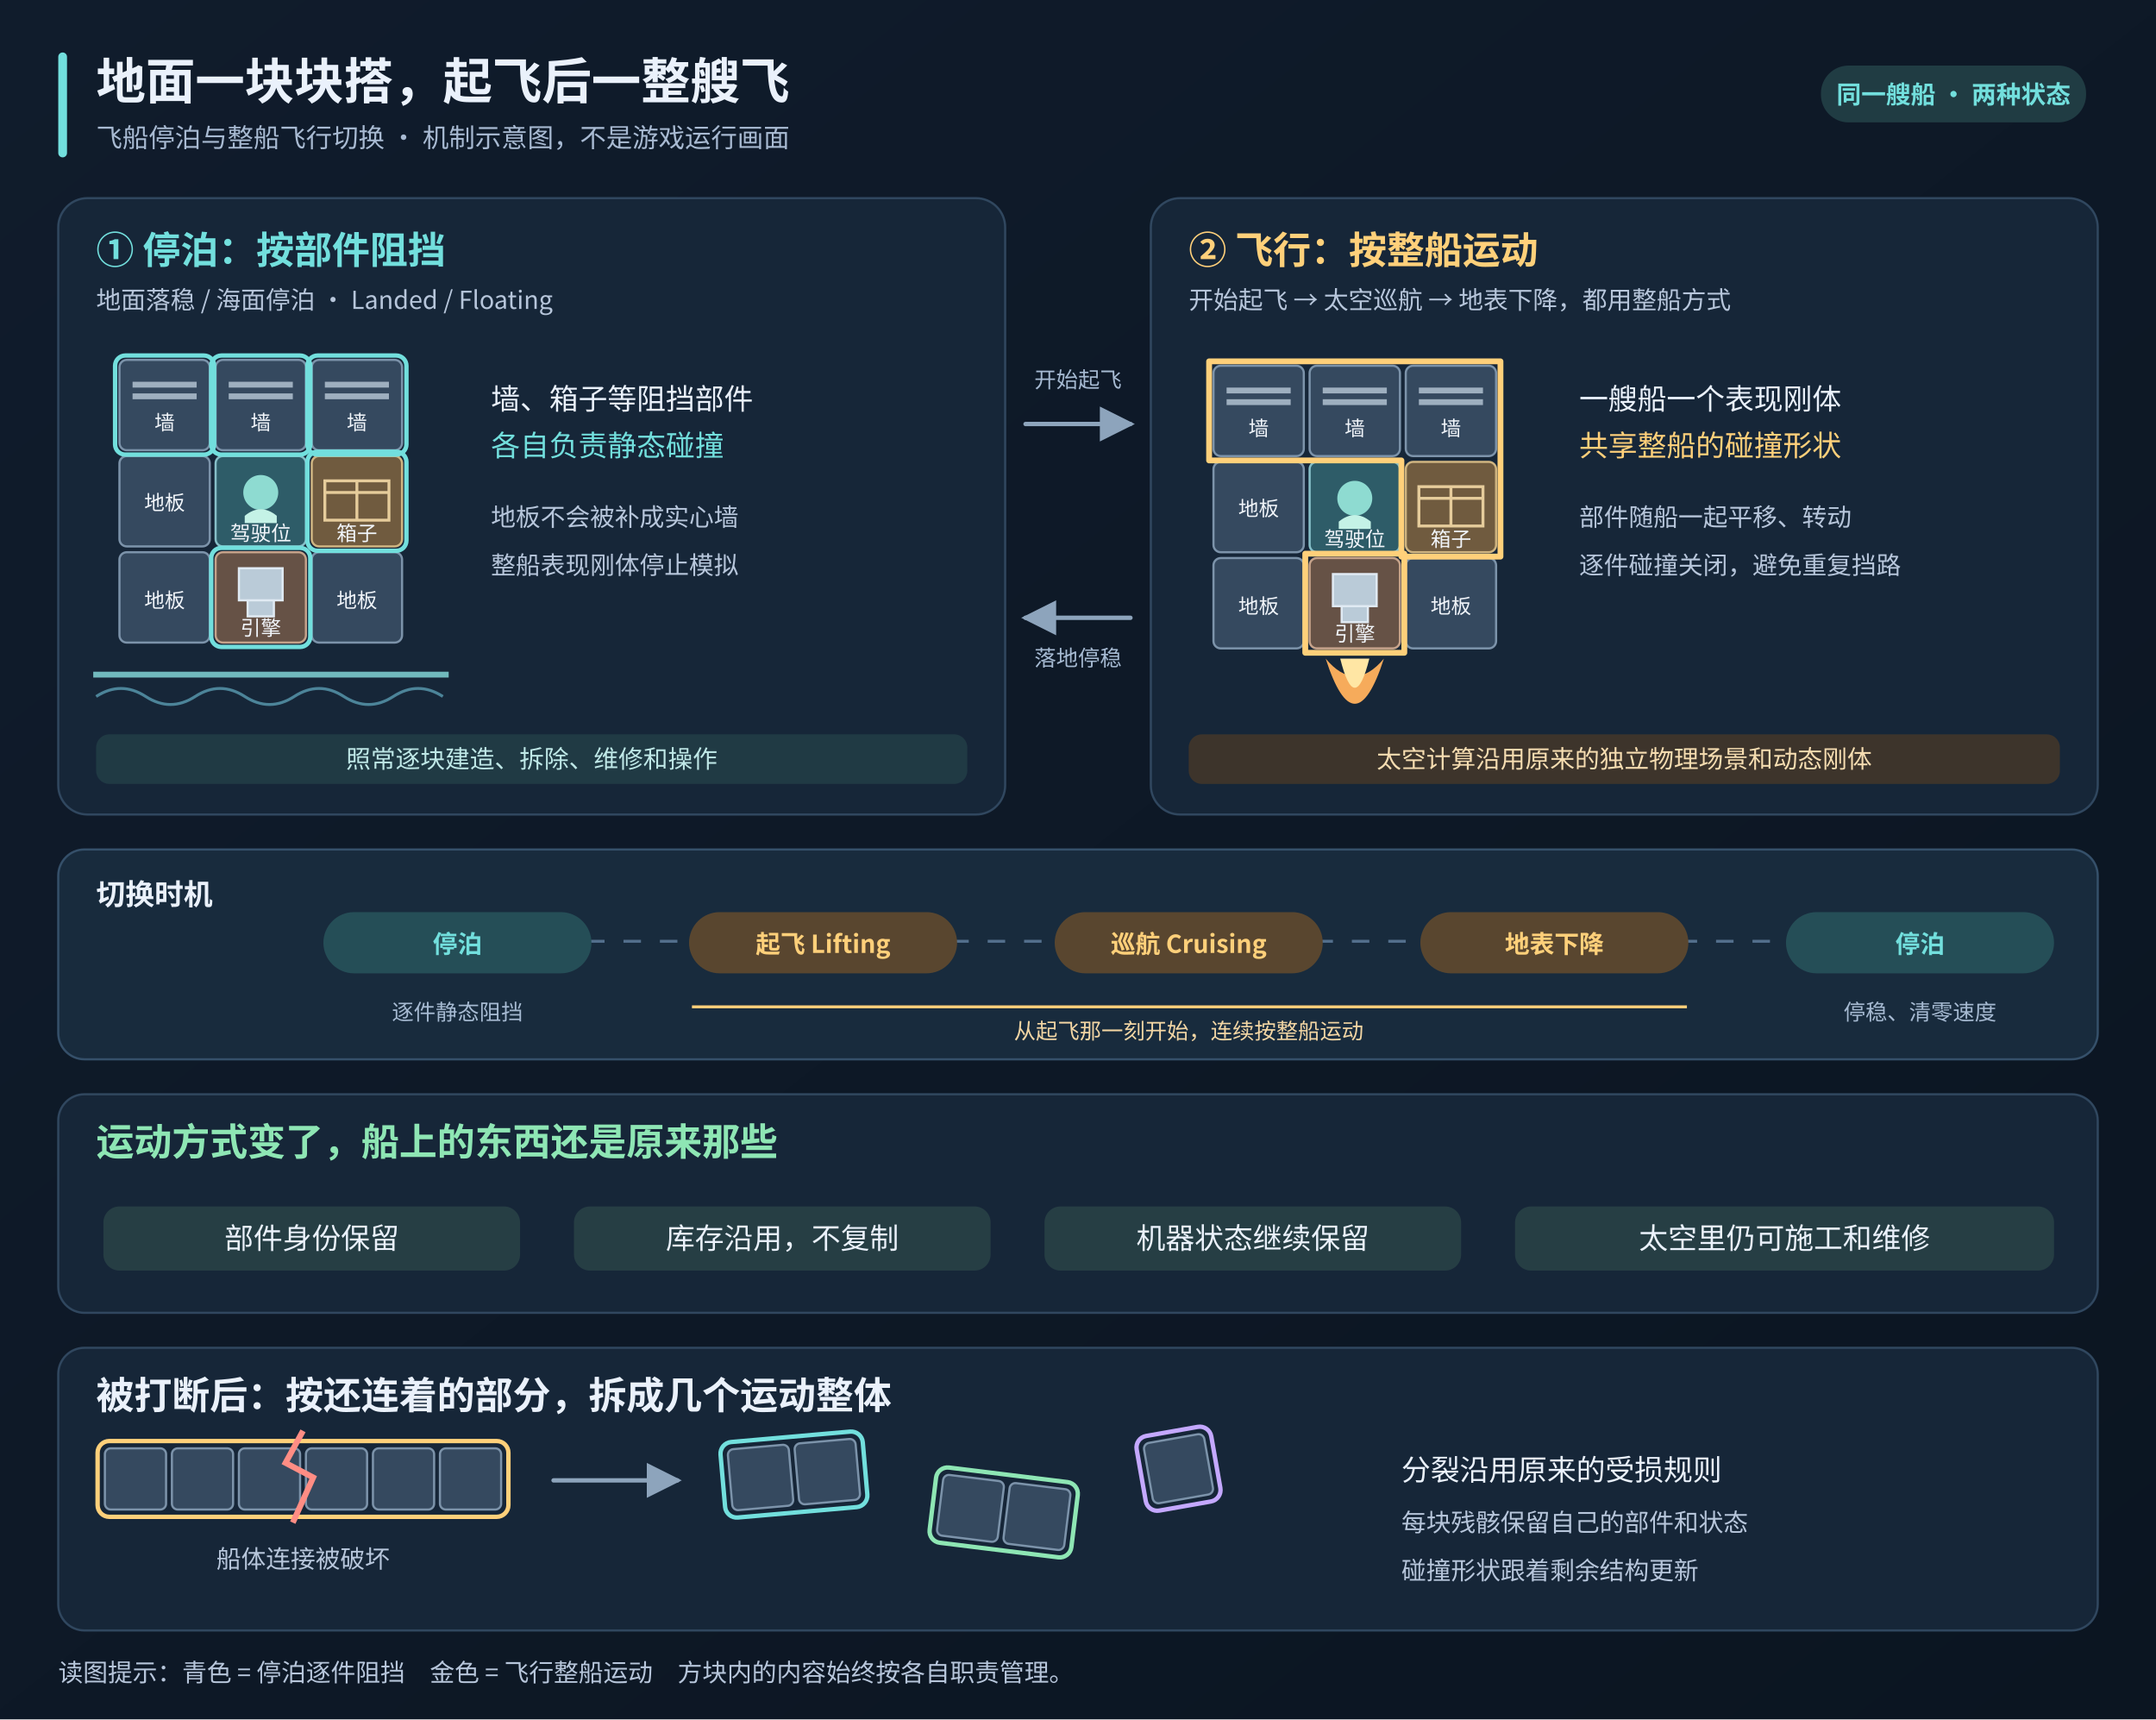
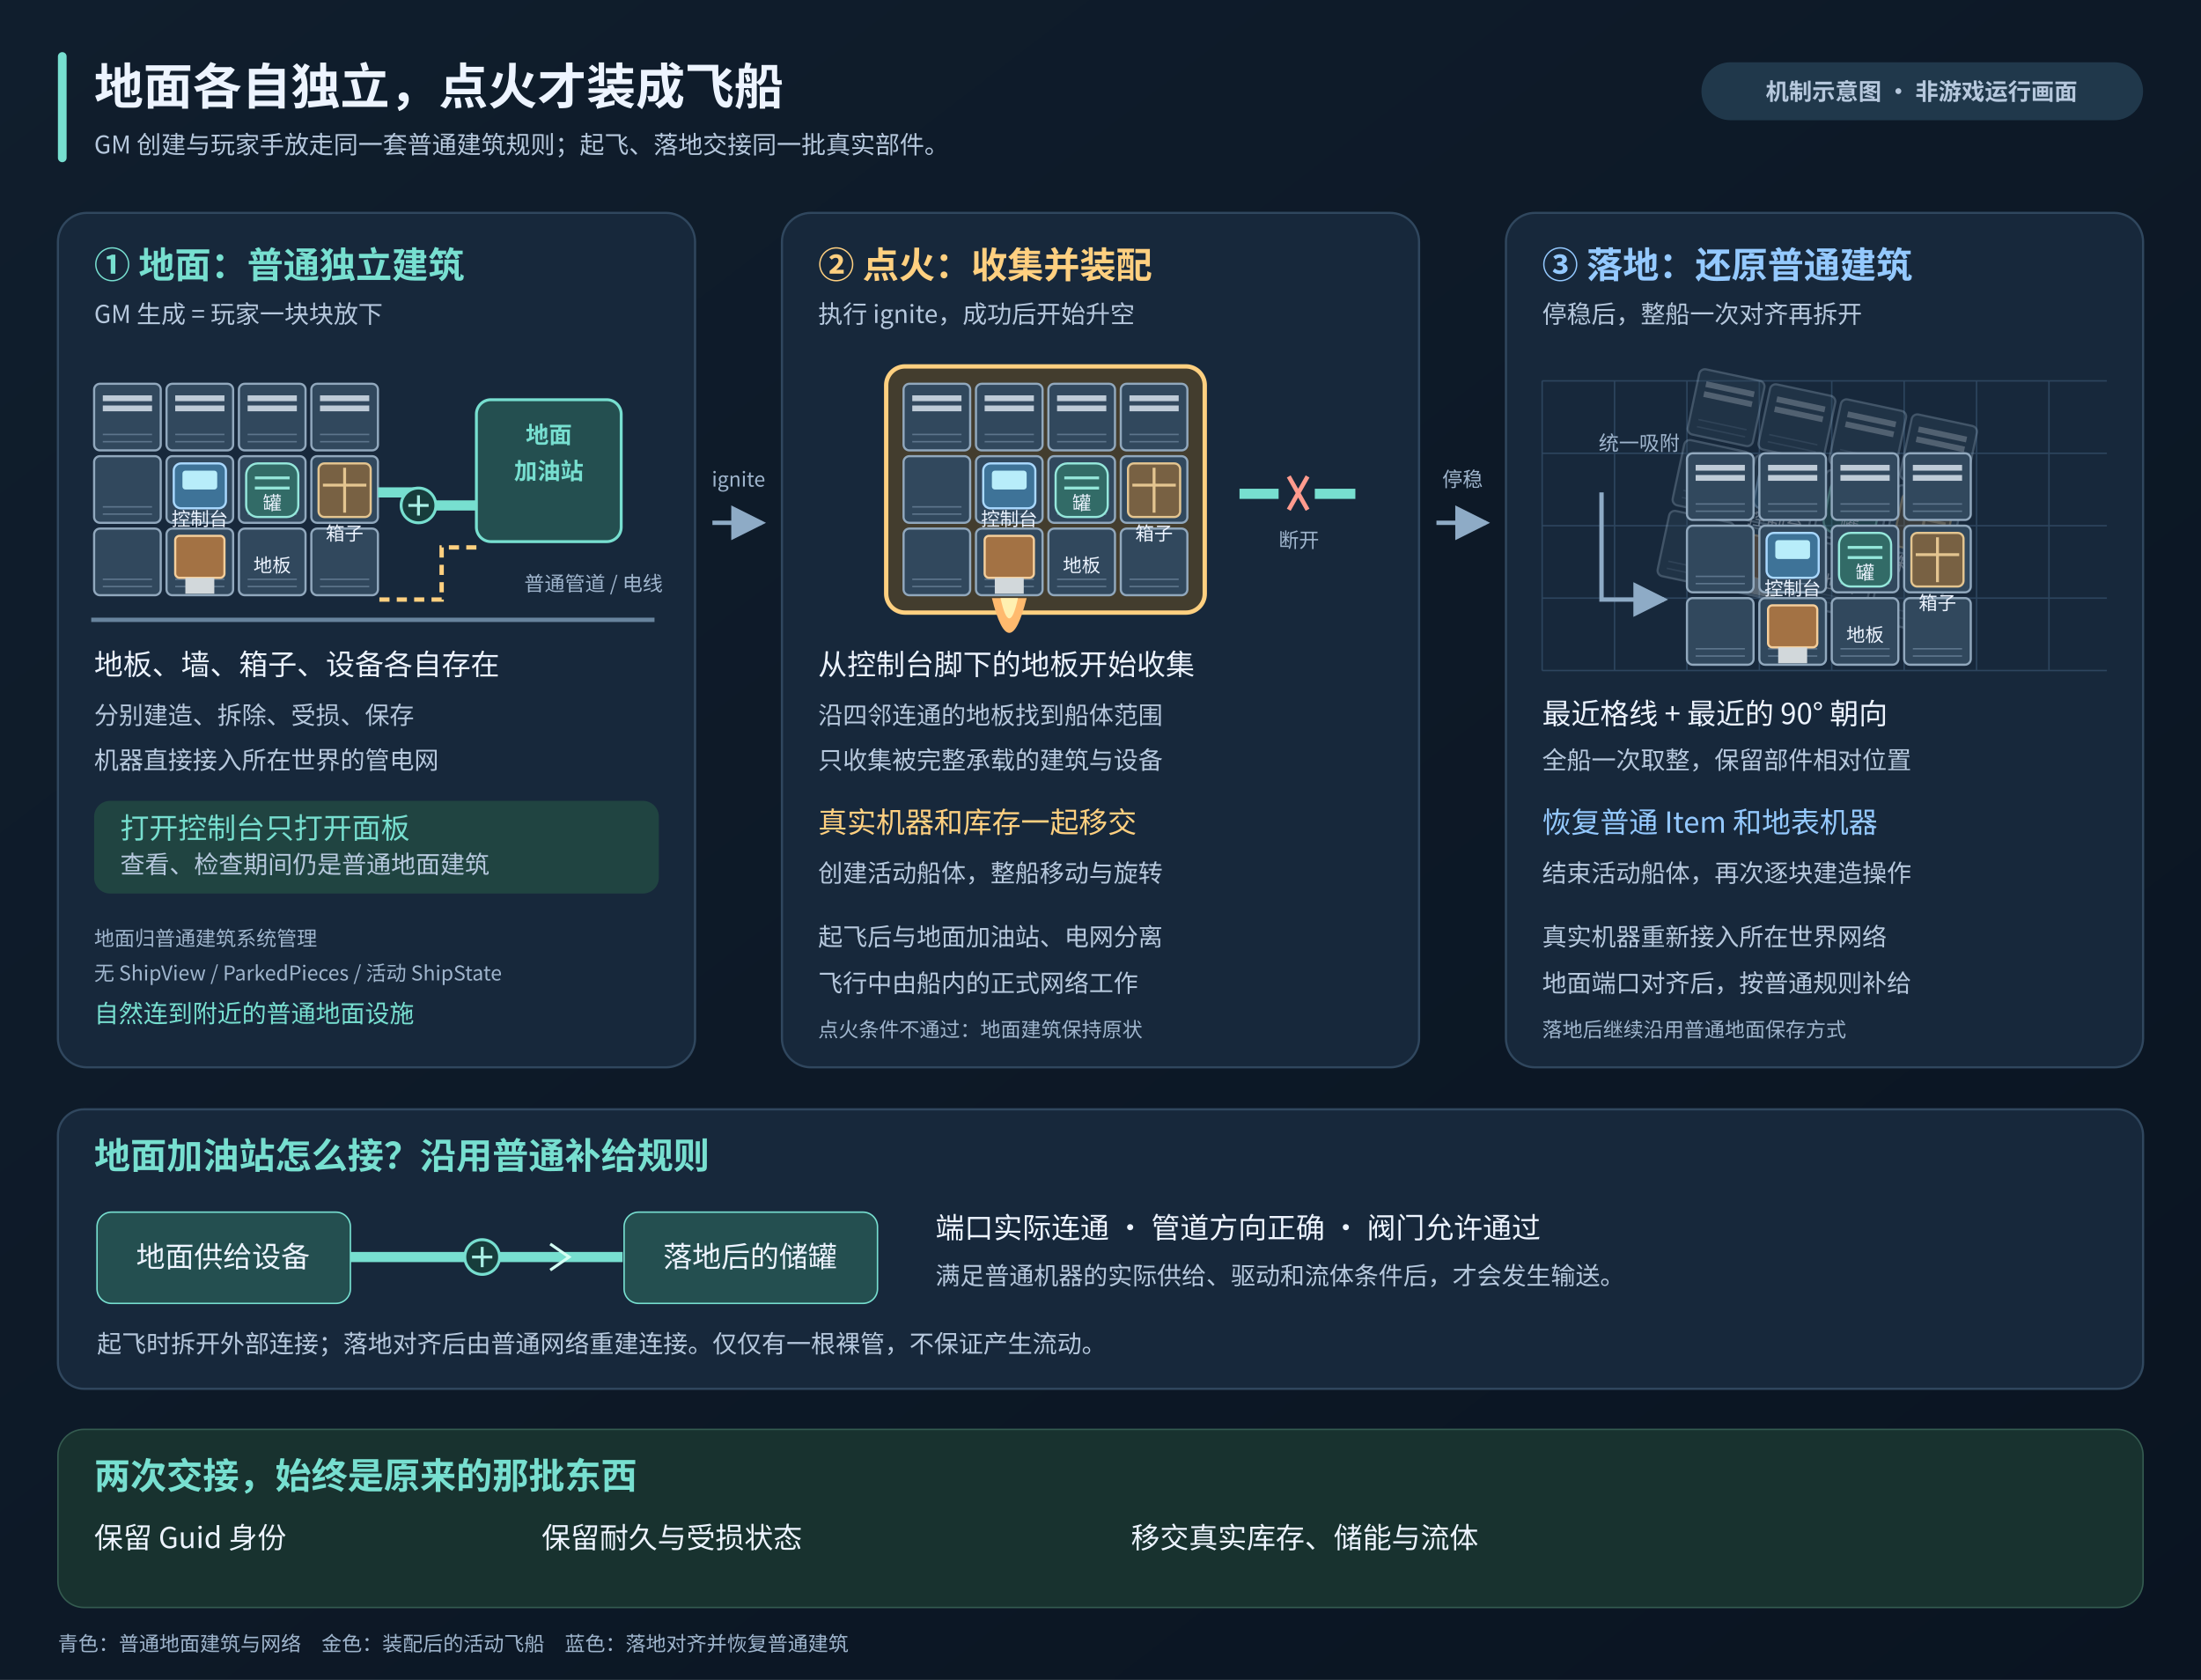
- <svg xmlns="http://www.w3.org/2000/svg" width="1480" height="1180" viewBox="0 0 1480 1180" role="img" aria-labelledby="title desc">
+ <svg xmlns="http://www.w3.org/2000/svg" width="1520" height="1160" viewBox="0 0 1520 1160" role="img" aria-labelledby="title desc">
  <defs>
    <style>
-       text{font-family:'Microsoft YaHei','Noto Sans CJK SC',sans-serif;fill:#eaf1fb}
-       .title{font-size:34px;font-weight:700}.subtitle{font-size:18px;fill:#a8bad2}
-       .heading{font-size:26px;font-weight:700}.body{font-size:20px}.small{font-size:17px;fill:#b7c6db}
-       .tiny{font-size:15px;fill:#a6bad2}.chip{font-size:17px;font-weight:700}.part{font-size:14px;fill:#f1f5fa;text-anchor:middle}
-       .panel{fill:#162638;stroke:#30475f;stroke-width:1.5}.slot{fill:#35495f;stroke:#7c93aa;stroke-width:1.5}
-       .cyan{fill:#72dfdd}.gold{fill:#ffd07a}.green{fill:#8ee6b4}
-       .arrow{fill:none;stroke:#8da4bc;stroke-width:3;stroke-linecap:round;stroke-linejoin:round;marker-end:url(#arrow)}
-       .route{fill:none;stroke:#54708d;stroke-width:2;stroke-dasharray:8 10}
-       .pulse{animation:pulse 2.6s ease-in-out infinite}.flame{animation:flame .7s ease-in-out infinite alternate;transform-box:fill-box;transform-origin:center top}
-       .drift{animation:drift 3.2s ease-in-out infinite;transform-box:fill-box;transform-origin:center}
-       .travel{stroke-dasharray:12 13;animation:travel 1.8s linear infinite}
-       @keyframes pulse{0%,100%{opacity:.55}50%{opacity:1}}
-       @keyframes flame{from{transform:scaleY(.7);opacity:.6}to{transform:scaleY(1);opacity:1}}
-       @keyframes drift{0%,100%{transform:translateY(3px)}50%{transform:translateY(-5px)}}
-       @keyframes travel{to{stroke-dashoffset:-50}}
-       @media(prefers-reduced-motion:reduce){.pulse,.flame,.drift,.travel{animation:none}}
+       text{font-family:'Microsoft YaHei','Noto Sans CJK SC',sans-serif;fill:#edf4ff}
+       .title{font-size:34px;font-weight:700}.heading{font-size:25px;font-weight:700}
+       .body{font-size:20px}.small{font-size:17px;fill:#b6c8dd}.tiny{font-size:14px;fill:#9fb5cd}
+       .tag{font-size:16px;font-weight:700;text-anchor:middle}.part{font-size:13px;text-anchor:middle;fill:#edf4ff}
+       .panel{fill:#17283b;stroke:#30475e;stroke-width:1.5}.box{fill:#243c50;stroke:#88a4bd;stroke-width:1.5}
+       .teal{fill:#77dfd0}.gold{fill:#ffd080}.blue{fill:#94c9ff}.muted{fill:#b6c8dd}
+       .arrow{fill:none;stroke:#8eabc6;stroke-width:3;marker-end:url(#arrow)}
+       .pipe{fill:none;stroke:#77dfd0;stroke-width:7;stroke-linejoin:round}
+       .power{fill:none;stroke:#ffd080;stroke-width:3;stroke-dasharray:7 5}
+       .grid{fill:none;stroke:#2d455e;stroke-width:1}
    </style>
-     <linearGradient id="bg" x1="0" y1="0" x2="1" y2="1">
-       <stop stop-color="#101c2c" />
-       <stop offset="1" stop-color="#0b1521" />
+     <linearGradient id="background" x2="1" y2="1">
+       <stop stop-color="#101e2d" />
+       <stop offset="1" stop-color="#0a1421" />
    </linearGradient>
    <marker id="arrow" markerWidth="8" markerHeight="8" refX="7" refY="4" orient="auto">
-       <path d="M0 0 8 4 0 8" fill="#8da4bc" />
+       <path d="M0 0 8 4 0 8Z" fill="#8eabc6" />
    </marker>
-     <g id="ship">
-       <rect x="0" y="0" width="62" height="62" rx="5" class="slot" />
-       <rect x="66" y="0" width="62" height="62" rx="5" class="slot" />
-       <rect x="132" y="0" width="62" height="62" rx="5" class="slot" />
-       <rect x="0" y="66" width="62" height="62" rx="5" class="slot" />
-       <rect x="66" y="66" width="62" height="62" rx="5" fill="#2e5c68" stroke="#86bfc8" stroke-width="1.5" />
-       <rect x="132" y="66" width="62" height="62" rx="5" fill="#705b3f" stroke="#cfb480" stroke-width="1.5" />
-       <rect x="0" y="132" width="62" height="62" rx="5" class="slot" />
-       <rect x="66" y="132" width="62" height="62" rx="5" fill="#665246" stroke="#c5a28a" stroke-width="1.5" />
-       <rect x="132" y="132" width="62" height="62" rx="5" class="slot" />
-       <path d="M9 17H53M9 25H53M75 17H119M75 25H119M141 17H185M141 25H185" stroke="#9eafbf" stroke-width="4" />
-       <circle cx="97" cy="91" r="12" fill="#8edbd1" />
-       <path d="M86 112V107Q97 98 108 107V112" fill="#c4f2e6" />
-       <path d="M141 83H185V110H141Z M141 91H185M163 83V110" fill="none" stroke="#e6cc9b" stroke-width="2" />
-       <path d="M82 143H112V165H82ZM88 165V176H106V165" fill="#bacbd8" stroke="#e0eaf3" stroke-width="1.5" />
-       <text x="31" y="48" class="part">墙</text>
-       <text x="97" y="48" class="part">墙</text>
-       <text x="163" y="48" class="part">墙</text>
-       <text x="31" y="103" class="part">地板</text>
-       <text x="97" y="124" class="part">驾驶位</text>
-       <text x="163" y="124" class="part">箱子</text>
-       <text x="31" y="170" class="part">地板</text>
-       <text x="97" y="189" class="part">引擎</text>
-       <text x="163" y="170" class="part">地板</text>
+     <g id="floor">
+       <rect width="46" height="46" rx="4" fill="#31485d" stroke="#91a8bd" stroke-width="1.5" />
+       <path d="M6 35H40M6 40H40" stroke="#5d758c" stroke-width="1" />
    </g>
-     <g id="pieceOutlines" fill="none" stroke="#72dfdd" stroke-width="3">
-       <rect x="-3" y="-3" width="68" height="68" rx="7" />
-       <rect x="63" y="-3" width="68" height="68" rx="7" />
-       <rect x="129" y="-3" width="68" height="68" rx="7" />
-       <rect x="129" y="63" width="68" height="68" rx="7" />
-       <rect x="63" y="129" width="68" height="68" rx="7" />
+     <g id="parts">
+       <use href="#floor" />
+       <use href="#floor" x="50" />
+       <use href="#floor" x="100" />
+       <use href="#floor" x="150" />
+       <use href="#floor" y="50" />
+       <use href="#floor" x="50" y="50" />
+       <use href="#floor" x="100" y="50" />
+       <use href="#floor" x="150" y="50" />
+       <use href="#floor" y="100" />
+       <use href="#floor" x="50" y="100" />
+       <use href="#floor" x="100" y="100" />
+       <use href="#floor" x="150" y="100" />
+       <rect x="55" y="55" width="36" height="31" rx="5" fill="#3e7398" stroke="#a9d8ff" stroke-width="1.5" />
+       <rect x="61" y="60" width="24" height="13" rx="2" fill="#b8edfa" />
+       <text x="73" y="98" class="part">控制台</text>
+       <rect x="105" y="55" width="36" height="37" rx="8" fill="#326b67" stroke="#95e7db" stroke-width="1.5" />
+       <path d="M111 65H135M111 72H135" stroke="#95e7db" stroke-width="2" />
+       <text x="123" y="87" class="part">罐</text>
+       <rect x="155" y="55" width="36" height="37" rx="4" fill="#786143" stroke="#e4c590" stroke-width="1.5" />
+       <path d="M158 70H188M173 58V89" stroke="#e4c590" stroke-width="2" />
+       <text x="173" y="108" class="part">箱子</text>
+       <rect x="56" y="105" width="34" height="29" rx="3" fill="#a37244" stroke="#f5ce9a" stroke-width="1.5" />
+       <path d="M63 134V145H83V134" fill="#d2d8db" />
+       <text x="123" y="130" class="part">地板</text>
+       <path d="M6 10H40M6 17H40M56 10H90M56 17H90M106 10H140M106 17H140M156 10H190M156 17H190" stroke="#becbd7" stroke-width="4" />
+     </g>
+     <g id="valve">
+       <circle r="12" fill="#173d3c" stroke="#77dfd0" stroke-width="2" />
+       <path d="M-7 0H7M0-7V7" stroke="#a9efe5" stroke-width="2" />
    </g>
  </defs>
-   <rect width="1480" height="1180" fill="url(#bg)" />
-   <rect x="40" y="36" width="6" height="72" rx="3" fill="#72dfdd" />
-   <text x="66" y="68" class="title">地面一块块搭，起飞后一整艘飞</text>
-   <text x="66" y="101" class="subtitle">飞船停泊与整船飞行切换 · 机制示意图，不是游戏运行画面</text>
-   <rect x="1250" y="45" width="182" height="39" rx="19" fill="#203c43" />
-   <text x="1341" y="71" text-anchor="middle" class="chip cyan">同一艘船 · 两种状态</text>
-   <rect x="40" y="136" width="650" height="423" rx="20" class="panel" />
-   <rect x="790" y="136" width="650" height="423" rx="20" class="panel" />
-   <text x="66" y="181" class="heading cyan">① 停泊：按部件阻挡</text>
-   <text x="66" y="212" class="small">地面落稳 / 海面停泊 · Landed / Floating</text>
-   <g transform="translate(82 247)">
-     <use href="#ship" />
-     <use href="#pieceOutlines" class="pulse" />
+   <rect width="1520" height="1160" fill="url(#background)" />
+   <rect x="40" y="36" width="6" height="76" rx="3" fill="#77dfd0" />
+   <text x="65" y="72" class="title">地面各自独立，点火才装成飞船</text>
+   <text x="65" y="106" class="small">GM 创建与玩家手放走同一套普通建筑规则；起飞、落地交接同一批真实部件。</text>
+   <rect x="1175" y="43" width="305" height="40" rx="20" fill="#20384b" />
+   <text x="1327" y="69" class="tag muted">机制示意图 · 非游戏运行画面</text>
+   <rect x="40" y="147" width="440" height="590" rx="20" class="panel" />
+   <rect x="540" y="147" width="440" height="590" rx="20" class="panel" />
+   <rect x="1040" y="147" width="440" height="590" rx="20" class="panel" />
+   <text x="65" y="192" class="heading teal">① 地面：普通独立建筑</text>
+   <text x="565" y="192" class="heading gold">② 点火：收集并装配</text>
+   <text x="1065" y="192" class="heading blue">③ 落地：还原普通建筑</text>
+   <text x="65" y="223" class="small">GM 生成 = 玩家一块块放下</text>
+   <text x="565" y="223" class="small">执行 ignite，成功后开始升空</text>
+   <text x="1065" y="223" class="small">停稳后，整船一次对齐再拆开</text>
+   <g transform="translate(65 265)">
+     <use href="#parts" />
+     <rect x="264" y="11" width="100" height="98" rx="10" fill="#244f50" stroke="#77dfd0" stroke-width="2" />
+     <text x="314" y="41" class="tag teal">地面</text>
+     <text x="314" y="66" class="tag teal">加油站</text>
+     <path d="M264 84H222V75H196" class="pipe" />
+     <use href="#valve" x="224" y="84" />
+     <path d="M264 113H240V149H196" class="power" />
+     <text x="297" y="143" class="tiny">普通管道 / 电线</text>
+     <path d="M-2 163H387" stroke="#68849d" stroke-width="3" />
  </g>
-   <path d="M64 463H308" stroke="#71b9bd" stroke-width="4" />
-   <path d="M66 478Q83 467 100 478T134 478T168 478T202 478T236 478T270 478T304 478" fill="none" stroke="#4c8499" stroke-width="2" />
-   <text x="337" y="281" class="body">墙、箱子等阻挡部件</text>
-   <text x="337" y="313" class="body cyan">各自负责静态碰撞</text>
-   <text x="337" y="361" class="small">地板不会被补成实心墙</text>
-   <text x="337" y="394" class="small">整船表现刚体停止模拟</text>
-   <rect x="66" y="504" width="598" height="34" rx="9" fill="#203a44" />
-   <text x="365" y="527" text-anchor="middle" class="small" style="fill:#bfe8e7">照常逐块建造、拆除、维修和操作</text>
-   <text x="816" y="181" class="heading gold">② 飞行：按整船运动</text>
-   <text x="816" y="212" class="small">开始起飞 → 太空巡航 → 地表下降，都用整船方式</text>
-   <g transform="translate(833 251)">
-     <g class="drift">
-       <use href="#ship" />
-       <path d="M-3-3H197V131H129V65H-3Z M63 129H131V197H63Z" fill="none" stroke="#ffd07a" stroke-width="4" stroke-linejoin="round" class="pulse" />
-       <path d="M77 201Q97 263 117 201Q97 225 77 201" fill="#f6ab5b" class="flame" />
-       <path d="M87 201Q97 241 107 201Z" fill="#ffe6a4" class="flame" />
+   <text x="65" y="466" class="body">地板、墙、箱子、设备各自存在</text>
+   <text x="65" y="500" class="small">分别建造、拆除、受损、保存</text>
+   <text x="65" y="531" class="small">机器直接接入所在世界的管电网</text>
+   <rect x="65" y="553" width="390" height="64" rx="11" fill="#204441" />
+   <text x="83" y="579" class="body teal">打开控制台只打开面板</text>
+   <text x="83" y="603" class="small">查看、检查期间仍是普通地面建筑</text>
+   <text x="65" y="653" class="tiny">地面归普通建筑系统管理</text>
+   <text x="65" y="677" class="tiny">无 ShipView / ParkedPieces / 活动 ShipState</text>
+   <text x="65" y="706" class="small teal">自然连到附近的普通地面设施</text>
+   <g transform="translate(624 265)">
+     <rect x="-12" y="-12" width="220" height="170" rx="13" fill="#433d2e" stroke="#ffd080" stroke-width="3" />
+     <use href="#parts" />
+     <path d="M61 148Q73 196 85 148Z" fill="#ffba6e" />
+     <path d="M67 148Q73 176 79 148Z" fill="#fff0b0" />
+     <path d="M232 76H259M284 76H312" class="pipe" />
+     <path d="M266 64 279 87M279 64 266 87" stroke="#ff9b8e" stroke-width="3" />
+     <text x="273" y="113" class="tiny" text-anchor="middle">断开</text>
+   </g>
+   <text x="565" y="466" class="body">从控制台脚下的地板开始收集</text>
+   <text x="565" y="500" class="small">沿四邻连通的地板找到船体范围</text>
+   <text x="565" y="531" class="small">只收集被完整承载的建筑与设备</text>
+   <text x="565" y="575" class="body gold">真实机器和库存一起移交</text>
+   <text x="565" y="609" class="small">创建活动船体，整船移动与旋转</text>
+   <text x="565" y="653" class="small">起飞后与地面加油站、电网分离</text>
+   <text x="565" y="685" class="small">飞行中由船内的正式网络工作</text>
+   <text x="565" y="716" class="tiny">点火条件不通过：地面建筑保持原状</text>
+   <g transform="translate(1065 263)">
+     <path d="M0 0H390M0 50H390M0 100H390M0 150H390M0 200H390M0 0V200M50 0V200M100 0V200M150 0V200M200 0V200M250 0V200M300 0V200M350 0V200" class="grid" />
+     <g transform="translate(92 10) rotate(12 98 73)" opacity=".35">
+       <use href="#parts" />
    </g>
+     <g transform="translate(100 50)">
+       <use href="#parts" />
+     </g>
+     <path d="M41 77V151H84" class="arrow" />
+     <text x="39" y="48" class="tiny">统一吸附</text>
  </g>
-   <text x="1084" y="281" class="body">一艘船一个表现刚体</text>
-   <text x="1084" y="313" class="body gold">共享整船的碰撞形状</text>
-   <text x="1084" y="361" class="small">部件随船一起平移、转动</text>
-   <text x="1084" y="394" class="small">逐件碰撞关闭，避免重复挡路</text>
-   <rect x="816" y="504" width="598" height="34" rx="9" fill="#3d342b" />
-   <text x="1115" y="527" text-anchor="middle" class="small" style="fill:#f6ddb1">太空计算沿用原来的独立物理场景和动态刚体</text>
-   <path d="M704 291H776" class="arrow" />
-   <text x="740" y="266" text-anchor="middle" class="tiny">开始起飞</text>
-   <path d="M776 424H704" class="arrow" />
-   <text x="740" y="457" text-anchor="middle" class="tiny">落地停稳</text>
-   <rect x="40" y="583" width="1400" height="144" rx="18" fill="#182b3d" stroke="#35506a" stroke-width="1.5" />
-   <text x="66" y="621" class="body" style="font-weight:700">切换时机</text>
-   <path d="M278 646H1284" class="route travel" />
-   <rect x="222" y="626" width="184" height="42" rx="21" fill="#254e57" />
-   <rect x="473" y="626" width="184" height="42" rx="21" fill="#59462f" />
-   <rect x="724" y="626" width="184" height="42" rx="21" fill="#59462f" />
-   <rect x="975" y="626" width="184" height="42" rx="21" fill="#59462f" />
-   <rect x="1226" y="626" width="184" height="42" rx="21" fill="#254e57" />
-   <text x="314" y="654" text-anchor="middle" class="chip cyan">停泊</text>
-   <text x="565" y="654" text-anchor="middle" class="chip gold">起飞 Lifting</text>
-   <text x="816" y="654" text-anchor="middle" class="chip gold">巡航 Cruising</text>
-   <text x="1067" y="654" text-anchor="middle" class="chip gold">地表下降</text>
-   <text x="1318" y="654" text-anchor="middle" class="chip cyan">停泊</text>
-   <text x="314" y="700" text-anchor="middle" class="tiny">逐件静态阻挡</text>
-   <path d="M475 691H1158" stroke="#ffd07a" stroke-width="2" />
-   <text x="816" y="713" text-anchor="middle" class="tiny" style="fill:#f3d6a4">从起飞那一刻开始，连续按整船运动</text>
-   <text x="1318" y="700" text-anchor="middle" class="tiny">停稳、清零速度</text>
-   <rect x="40" y="751" width="1400" height="150" rx="18" class="panel" />
-   <text x="66" y="793" class="heading green">运动方式变了，船上的东西还是原来那些</text>
-   <g transform="translate(71 828)">
-     <rect width="286" height="44" rx="11" fill="#263e44" />
-     <text x="143" y="29" text-anchor="middle" class="body">部件身份保留</text>
-     <rect x="323" width="286" height="44" rx="11" fill="#263e44" />
-     <text x="466" y="29" text-anchor="middle" class="body">库存沿用，不复制</text>
-     <rect x="646" width="286" height="44" rx="11" fill="#263e44" />
-     <text x="789" y="29" text-anchor="middle" class="body">机器状态继续保留</text>
-     <rect x="969" width="370" height="44" rx="11" fill="#263e44" />
-     <text x="1154" y="29" text-anchor="middle" class="body">太空里仍可施工和维修</text>
-   </g>
-   <rect x="40" y="925" width="1400" height="194" rx="18" class="panel" />
-   <text x="66" y="967" class="heading">被打断后：按还连着的部分，拆成几个运动整体</text>
-   <g transform="translate(72 994)">
-     <rect width="42" height="42" rx="4" class="slot" />
-     <rect x="46" width="42" height="42" rx="4" class="slot" />
-     <rect x="92" width="42" height="42" rx="4" class="slot" />
-     <rect x="138" width="42" height="42" rx="4" class="slot" />
-     <rect x="184" width="42" height="42" rx="4" class="slot" />
-     <rect x="230" width="42" height="42" rx="4" class="slot" />
-     <rect x="-5" y="-5" width="282" height="52" rx="8" fill="none" stroke="#ffd07a" stroke-width="3" />
-     <path d="M136-12 124 10 143 20 129 51" fill="none" stroke="#ff8d84" stroke-width="4" />
-     <text x="136" y="82" text-anchor="middle" class="small">船体连接被破坏</text>
-   </g>
-   <path d="M380 1016H465" class="arrow" />
-   <g transform="translate(501 991) rotate(-5 44 21)">
-     <rect width="42" height="42" rx="4" class="slot" />
-     <rect x="46" width="42" height="42" rx="4" class="slot" />
-     <rect x="-5" y="-5" width="98" height="52" rx="8" fill="none" stroke="#72dfdd" stroke-width="3" />
-   </g>
-   <g transform="translate(645 1017) rotate(7 44 21)">
-     <rect width="42" height="42" rx="4" class="slot" />
-     <rect x="46" width="42" height="42" rx="4" class="slot" />
-     <rect x="-5" y="-5" width="98" height="52" rx="8" fill="none" stroke="#8ee6b4" stroke-width="3" />
-   </g>
-   <g transform="translate(788 987) rotate(-10 21 21)">
-     <rect width="42" height="42" rx="4" class="slot" />
-     <rect x="-5" y="-5" width="52" height="52" rx="8" fill="none" stroke="#c4a8ff" stroke-width="3" />
-   </g>
-   <text x="962" y="1016" class="body">分裂沿用原来的受损规则</text>
-   <text x="962" y="1051" class="small">每块残骸保留自己的部件和状态</text>
-   <text x="962" y="1084" class="small">碰撞形状跟着剩余结构更新</text>
-   <text x="40" y="1154" class="small">读图提示：青色 = 停泊逐件阻挡　金色 = 飞行整船运动　方块内的内容始终按各自职责管理。</text>
+   <text x="1065" y="500" class="body">最近格线 + 最近的 90° 朝向</text>
+   <text x="1065" y="531" class="small">全船一次取整，保留部件相对位置</text>
+   <text x="1065" y="575" class="body blue">恢复普通 Item 和地表机器</text>
+   <text x="1065" y="609" class="small">结束活动船体，再次逐块建造操作</text>
+   <text x="1065" y="653" class="small">真实机器重新接入所在世界网络</text>
+   <text x="1065" y="685" class="small">地面端口对齐后，按普通规则补给</text>
+   <text x="1065" y="716" class="tiny">落地后继续沿用普通地面保存方式</text>
+   <path d="M492 361H526" class="arrow" />
+   <text x="510" y="336" class="tiny" text-anchor="middle">ignite</text>
+   <path d="M992 361H1026" class="arrow" />
+   <text x="1010" y="336" class="tiny" text-anchor="middle">停稳</text>
+   <rect x="40" y="766" width="1440" height="193" rx="18" class="panel" />
+   <text x="65" y="807" class="heading teal">地面加油站怎么接？沿用普通补给规则</text>
+   <rect x="67" y="837" width="175" height="63" rx="10" fill="#244f50" stroke="#77dfd0" />
+   <text x="154" y="875" class="body" text-anchor="middle">地面供给设备</text>
+   <path d="M242 868H430" class="pipe" />
+   <use href="#valve" x="333" y="868" />
+   <path d="M380 859 393 868 380 877" fill="none" stroke="#d3fff4" stroke-width="2" />
+   <rect x="431" y="837" width="175" height="63" rx="10" fill="#244f50" stroke="#77dfd0" />
+   <text x="518" y="875" class="body" text-anchor="middle">落地后的储罐</text>
+   <text x="646" y="855" class="body">端口实际连通 · 管道方向正确 · 阀门允许通过</text>
+   <text x="646" y="887" class="small">满足普通机器的实际供给、驱动和流体条件后，才会发生输送。</text>
+   <text x="67" y="934" class="small">起飞时拆开外部连接；落地对齐后由普通网络重建连接。仅仅有一根裸管，不保证产生流动。</text>
+   <rect x="40" y="987" width="1440" height="123" rx="18" fill="#18322f" stroke="#345b50" />
+   <text x="65" y="1028" class="heading teal">两次交接，始终是原来的那批东西</text>
+   <text x="65" y="1069" class="body">保留 Guid 身份</text>
+   <text x="374" y="1069" class="body">保留耐久与受损状态</text>
+   <text x="781" y="1069" class="body">移交真实库存、储能与流体</text>
+   <text x="40" y="1140" class="tiny">青色：普通地面建筑与网络　金色：装配后的活动飞船　蓝色：落地对齐并恢复普通建筑</text>
</svg>
